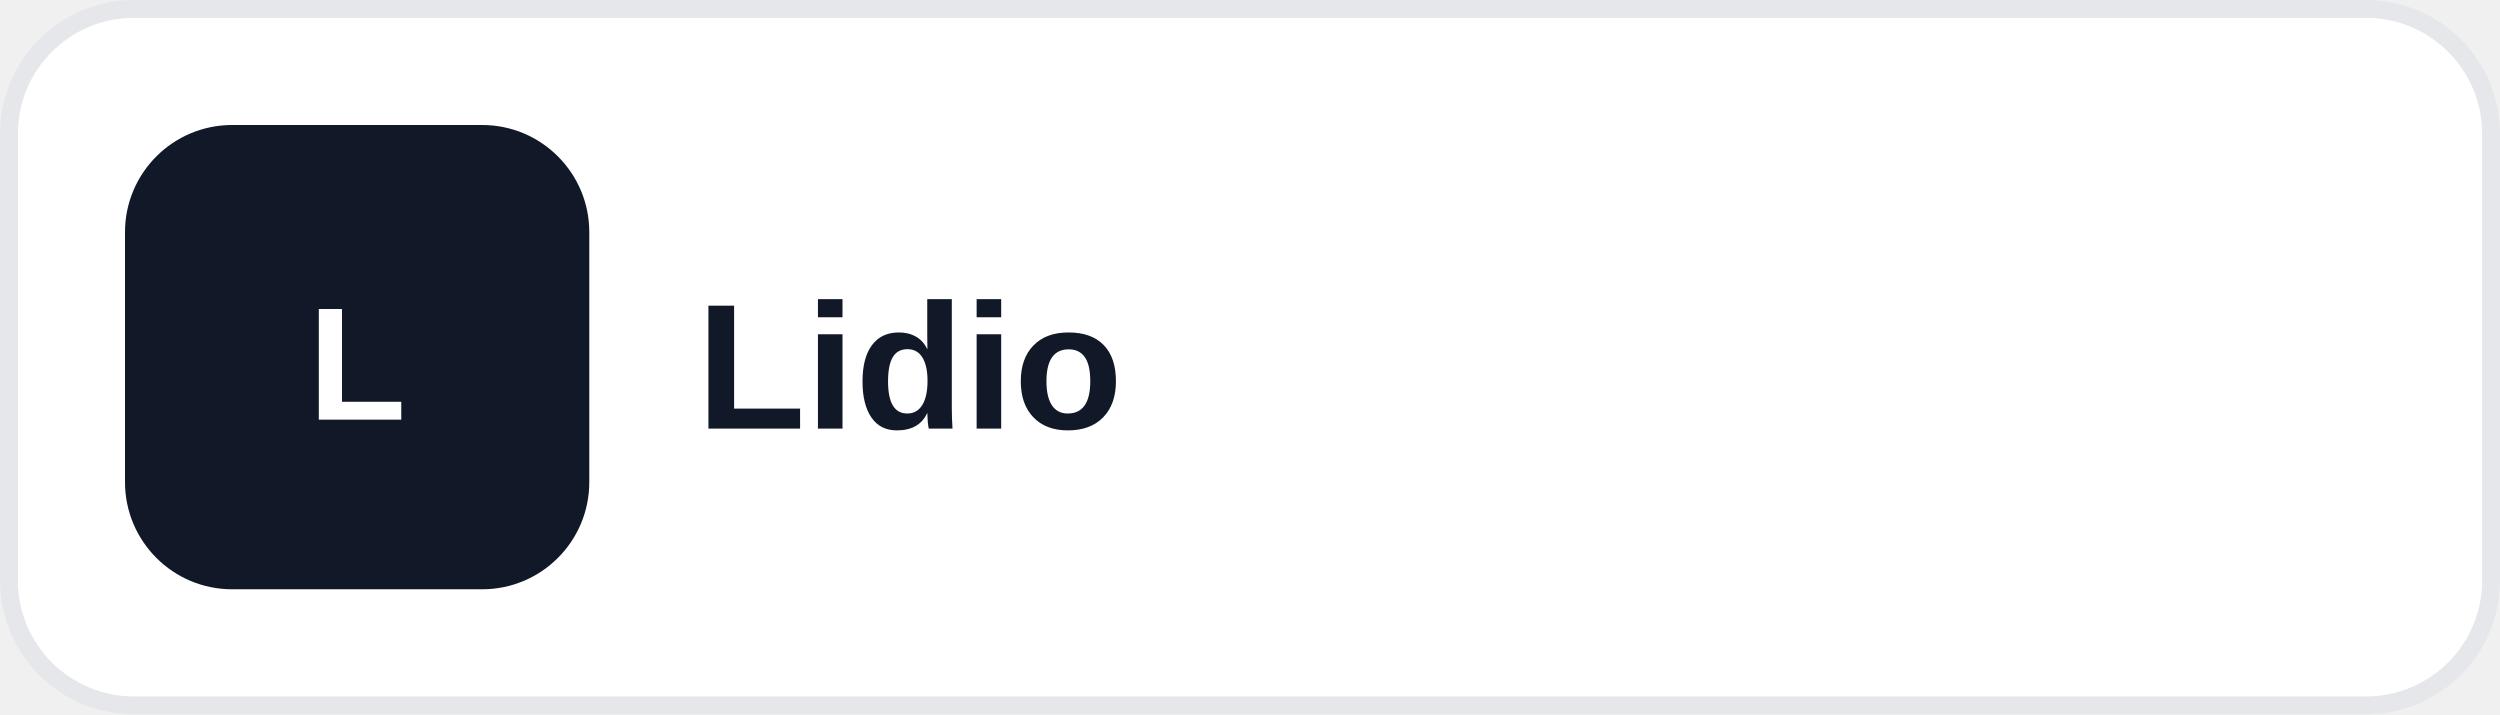
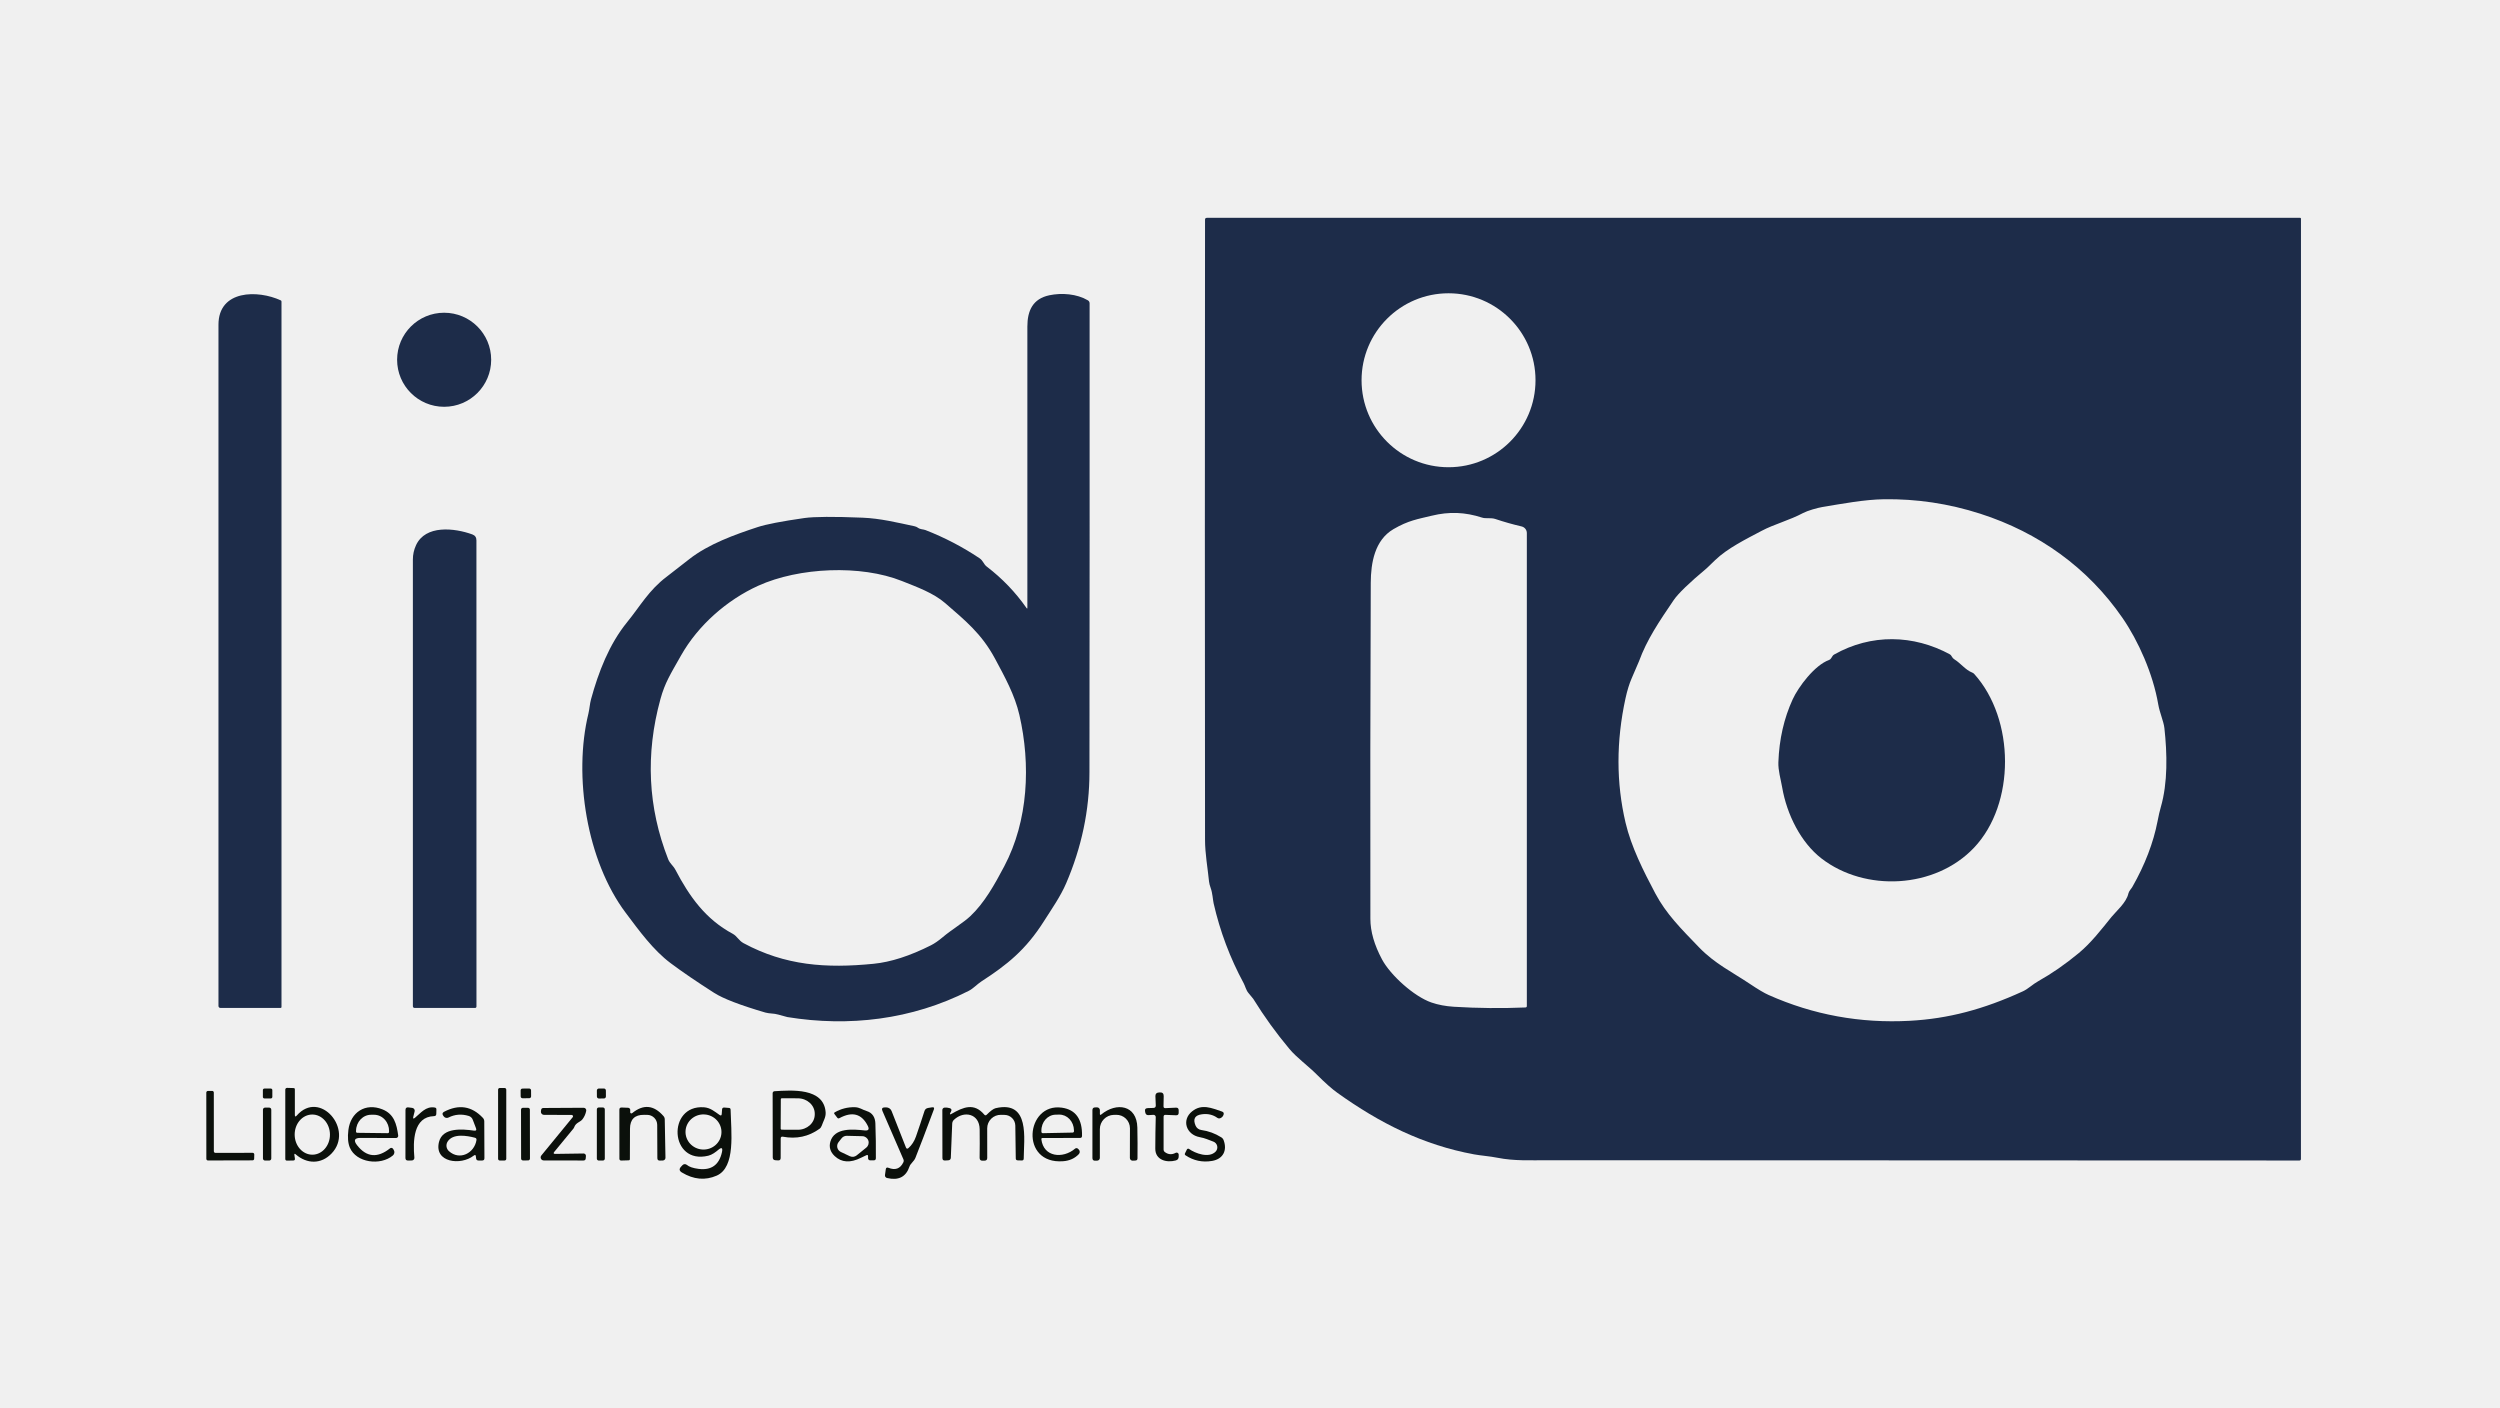
- <svg xmlns="http://www.w3.org/2000/svg" viewBox="0 0 280 80" role="img" aria-labelledby="title">
-   <rect x="1" y="1" width="278" height="78" rx="14" fill="#ffffff" stroke="#e5e7eb" stroke-width="2" />
-   <rect x="14" y="14" width="52" height="52" rx="12" fill="#111827" />
-   <text x="40" y="47" text-anchor="middle" fill="#ffffff" font-family="Arial, sans-serif" font-size="18" font-weight="700">L</text>
-   <text x="78" y="48" fill="#111827" font-family="Arial, sans-serif" font-size="20" font-weight="700">Lidio</text>
+ <svg xmlns="http://www.w3.org/2000/svg" version="1.1" viewBox="0.00 0.00 666.00 375.00">
+   <path fill="#1d2c49" d="   M 331.32 261.94   Q 325.86 251.85 323.31 240.65   C 323.11 239.76 323.02 237.91 322.53 236.58   Q 322.17 235.59 322.09 234.87   C 321.71 231.09 321.02 227.42 321.02 223.68   Q 320.93 141.10 321.02 58.52   Q 321.02 58.03 321.52 58.03   L 612.75 58.02   A 0.23 0.23 0.0 0 1 612.98 58.25   L 612.97 308.78   A 0.38 0.38 0.0 0 1 612.59 309.16   Q 512.43 309.15 412.25 309.09   C 407.79 309.08 403.39 309.32 398.94 308.43   C 396.85 308.01 394.51 307.86 392.68 307.52   C 379.03 305.00 367.54 299.18 356.32 291.16   Q 354.15 289.62 350.77 286.24   C 348.43 283.90 345.51 281.82 343.52 279.46   Q 338.21 273.12 333.86 266.08   Q 333.73 265.88 332.56 264.50   C 331.96 263.79 331.70 262.65 331.32 261.94   Z   M 409.06 101.30   A 23.17 23.17 0.0 0 0 385.89 78.13   A 23.17 23.17 0.0 0 0 362.72 101.30   A 23.17 23.17 0.0 0 0 385.89 124.47   A 23.17 23.17 0.0 0 0 409.06 101.30   Z   M 454.70 151.35   Q 447.66 157.24 445.87 159.87   C 441.95 165.64 438.73 170.40 436.63 176.16   Q 436.60 176.25 434.67 180.72   Q 433.71 182.94 433.04 186.01   Q 429.29 203.19 433.05 219.18   C 434.55 225.57 437.81 232.04 440.98 238.02   C 443.89 243.49 447.77 247.34 452.64 252.39   C 456.83 256.73 461.44 258.94 466.08 262.05   Q 469.45 264.31 471.15 265.06   Q 488.99 273.01 508.77 271.94   C 519.02 271.38 528.38 268.91 538.91 264.08   C 540.32 263.44 541.47 262.23 543.07 261.34   Q 548.41 258.35 553.81 253.88   C 557.07 251.17 559.79 247.64 562.50 244.28   C 563.74 242.75 566.46 240.49 567.00 238.03   C 567.15 237.35 567.81 236.73 568.05 236.29   Q 573.10 227.41 574.78 218.74   Q 575.20 216.53 575.63 215.05   C 577.53 208.49 577.34 200.73 576.60 193.99   C 576.40 192.17 575.34 189.91 574.95 187.62   C 573.56 179.51 569.67 170.76 565.42 164.60   C 556.18 151.19 543.05 141.84 527.56 136.86   Q 514.98 132.81 501.86 133.00   C 496.67 133.08 490.93 134.17 485.52 135.06   C 484.17 135.28 481.48 136.06 480.36 136.66   C 476.76 138.59 472.56 139.68 469.33 141.40   C 465.18 143.60 460.22 146.03 456.90 149.23   Q 454.74 151.32 454.70 151.35   Z   M 371.22 140.96   C 366.20 143.90 365.20 149.97 365.17 155.25   Q 364.99 200.03 365.07 244.80   Q 365.08 249.81 368.17 255.59   C 370.44 259.82 376.69 265.45 381.31 267.06   Q 383.99 267.99 387.31 268.20   Q 396.90 268.79 406.38 268.39   Q 406.75 268.37 406.75 268.00   L 406.75 142.00   A 1.81 1.80 6.4 0 0 405.34 140.24   Q 401.86 139.43 398.36 138.26   C 397.15 137.86 395.83 138.22 394.86 137.90   C 390.31 136.42 386.08 136.25 381.44 137.38   C 377.73 138.29 375.23 138.62 371.22 140.96   Z" />
+   <path fill="#1d2c49" d="   M 74.80 80.02   A 0.33 0.31 -79.4 0 1 74.99 80.32   L 74.99 268.27   A 0.26 0.25 -0.0 0 1 74.73 268.52   L 58.73 268.52   A 0.53 0.52 0.0 0 1 58.20 268.00   Q 58.19 177.09 58.20 86.50   C 58.20 77.19 68.69 77.19 74.80 80.02   Z" />
+   <path fill="#1d2c49" d="   M 273.69 161.90   Q 273.69 124.45 273.69 87.00   C 273.69 82.71 275.17 79.59 279.54 78.66   C 282.86 77.96 286.89 78.28 289.80 80.00   Q 290.27 80.28 290.27 80.83   Q 290.30 143.30 290.23 205.75   Q 290.22 220.90 284.01 235.34   C 282.53 238.79 280.21 242.10 278.13 245.37   C 273.25 253.09 268.23 257.05 261.49 261.42   C 260.25 262.23 259.28 263.36 258.04 263.98   C 242.88 271.66 226.15 273.61 209.76 270.95   Q 209.43 270.89 207.31 270.28   C 206.13 269.93 204.99 270.06 203.91 269.75   Q 193.84 266.80 190.25 264.50   Q 183.26 260.03 178.66 256.59   C 173.99 253.09 170.28 247.95 166.71 243.20   C 156.28 229.35 152.72 206.66 156.75 190.11   C 157.06 188.81 157.11 187.56 157.44 186.32   C 159.43 179.04 162.28 171.62 167.08 165.73   C 170.57 161.45 172.83 157.24 177.60 153.64   Q 178.00 153.34 183.63 148.95   C 188.77 144.92 195.72 142.43 201.89 140.40   Q 205.21 139.31 214.25 138.01   Q 218.27 137.44 229.77 137.91   C 234.51 138.10 238.97 139.20 243.62 140.19   Q 244.10 140.29 244.50 140.57   C 245.22 141.09 245.89 140.96 246.54 141.21   Q 254.14 144.17 260.91 148.69   C 261.96 149.39 262.00 150.28 262.88 150.95   Q 269.04 155.65 273.46 161.97   Q 273.69 162.30 273.69 161.90   Z   M 240.29 154.79   C 229.34 150.40 212.85 151.12 202.00 156.04   C 193.65 159.83 185.96 166.58 181.42 174.63   C 178.60 179.63 177.14 181.86 175.94 186.24   Q 169.90 208.23 178.00 228.89   C 178.46 230.06 179.35 230.60 179.93 231.71   C 183.66 238.83 187.95 244.88 195.21 248.77   C 196.37 249.39 196.80 250.58 198.10 251.27   C 209.20 257.24 220.08 258.01 232.73 256.75   Q 239.60 256.07 248.02 251.82   Q 249.45 251.09 251.11 249.69   C 253.47 247.69 256.64 245.80 258.45 244.11   C 262.24 240.56 264.99 235.60 267.53 230.79   C 273.96 218.64 274.61 203.63 271.56 190.44   C 270.34 185.14 267.69 180.35 265.08 175.48   C 261.48 168.77 257.08 165.27 251.82 160.69   C 248.68 157.96 244.25 156.37 240.29 154.79   Z" />
+   <circle fill="#1d2c49" cx="118.32" cy="95.84" r="12.53" />
+   <path fill="#1d2c49" d="   M 110.82 145.26   C 113.34 139.76 121.08 140.64 125.83 142.37   Q 126.92 142.77 126.92 143.93   L 126.93 268.15   A 0.38 0.37 -0.0 0 1 126.55 268.52   L 110.51 268.52   Q 109.99 268.52 109.99 268.01   L 109.99 149.06   Q 109.99 147.07 110.82 145.26   Z" />
+   <path fill="#1d2c49" d="   M 487.83 175.33   Q 488.23 174.58 488.61 174.37   C 498.48 168.79 509.76 169.05 519.47 174.33   Q 519.73 174.47 519.99 174.95   Q 520.22 175.39 520.65 175.65   C 522.34 176.70 523.61 178.48 525.39 179.17   Q 525.72 179.30 525.94 179.55   C 536.80 191.61 536.97 214.16 525.85 225.86   C 515.48 236.77 496.88 237.67 485.25 228.70   C 479.78 224.48 476.02 217.02 474.77 209.76   C 474.38 207.52 473.68 205.26 473.76 203.04   Q 474.09 193.88 477.58 186.28   C 479.10 182.98 483.42 177.19 487.26 175.82   A 1.08 1.05 3.6 0 0 487.83 175.33   Z" />
+   <path fill="#0b100b" d="   M 78.43 307.73   L 78.56 308.63   Q 78.64 309.15 78.12 309.16   L 76.48 309.19   Q 76.00 309.20 76.00 308.73   L 76.00 290.27   A 0.47 0.46 0.6 0 1 76.48 289.81   L 78.21 289.86   Q 78.55 289.87 78.55 290.21   L 78.55 297.00   Q 78.55 297.76 79.05 297.19   C 85.21 290.12 94.43 300.94 88.32 307.30   C 85.54 310.20 81.76 310.11 78.79 307.53   Q 78.34 307.13 78.43 307.73   Z   M 83.247 307.61   A 5.35 4.70 89.5 0 0 87.9 302.219   A 5.35 4.70 89.5 0 0 83.153 296.91   A 5.35 4.70 89.5 0 0 78.5 302.301   A 5.35 4.70 89.5 0 0 83.247 307.61   Z" />
+   <rect fill="#0b100b" x="132.69" y="289.84" width="2.18" height="19.32" rx="0.45" />
+   <rect fill="#0b100b" x="70.03" y="289.99" width="2.52" height="2.64" rx="0.41" />
+   <rect fill="#0b100b" x="-1.39" y="-1.29" transform="translate(140.09,291.28) rotate(-0.4)" width="2.78" height="2.58" rx="0.49" />
+   <rect fill="#0b100b" x="-1.20" y="-1.33" transform="translate(160.21,291.31) rotate(-0.3)" width="2.40" height="2.66" rx="0.53" />
+   <path fill="#0b100b" d="   M 57.40 307.13   L 67.31 307.11   A 0.43 0.43 0.0 0 1 67.74 307.55   L 67.71 308.70   A 0.43 0.43 0.0 0 1 67.28 309.12   L 55.40 309.15   A 0.43 0.43 0.0 0 1 54.97 308.72   L 54.96 291.06   A 0.43 0.43 0.0 0 1 55.38 290.63   L 56.52 290.62   A 0.43 0.43 0.0 0 1 56.96 291.05   L 56.97 306.70   A 0.43 0.43 0.0 0 0 57.40 307.13   Z" />
+   <path fill="#0b100b" d="   M 207.98 303.31   L 207.97 308.47   Q 207.97 309.18 207.27 309.13   L 206.57 309.09   Q 205.86 309.04 205.86 308.32   L 205.83 291.23   A 0.53 0.53 0.0 0 1 206.33 290.70   C 210.83 290.43 219.46 289.71 219.95 296.29   C 220.05 297.64 219.34 298.62 218.90 299.91   Q 218.72 300.42 218.29 300.73   Q 213.96 303.83 208.58 302.82   Q 207.98 302.70 207.98 303.31   Z   M 208.01 292.86   L 207.97 300.66   A 0.29 0.29 0.0 0 0 208.26 300.95   L 212.51 300.97   A 4.52 4.09 0.3 0 0 217.05 296.90   L 217.05 296.70   A 4.52 4.09 0.3 0 0 212.55 292.59   L 208.30 292.57   A 0.29 0.29 0.0 0 0 208.01 292.86   Z" />
+   <path fill="#0b100b" d="   M 307.90 294.48   L 307.80 292.03   Q 307.77 291.10 308.70 291.04   L 308.99 291.02   Q 310.02 290.96 310.01 291.99   L 309.96 294.72   Q 309.96 295.23 310.47 295.21   L 313.28 295.08   Q 314.00 295.05 314.00 295.78   L 314.00 296.44   Q 314.00 297.14 313.31 297.11   L 310.50 297.00   Q 309.98 296.98 309.98 297.50   L 309.98 306.22   Q 309.98 306.67 310.35 306.94   Q 311.71 307.92 313.20 307.11   A 0.55 0.55 0.0 0 1 314.01 307.60   L 314.00 308.12   Q 314.00 308.94 313.20 309.15   C 310.78 309.81 307.76 309.04 307.77 306.00   Q 307.78 301.79 307.89 297.59   A 0.59 0.59 0.0 0 0 307.27 296.99   L 305.99 297.07   Q 305.26 297.12 305.11 296.40   L 305.05 296.11   Q 304.87 295.24 305.76 295.20   L 307.27 295.15   Q 307.92 295.13 307.90 294.48   Z" />
+   <rect fill="#0b100b" x="70.05" y="295.07" width="2.22" height="14.10" rx="0.55" />
+   <path fill="#0b100b" d="   M 96.07 303.14   Q 93.61 303.13 95.12 305.08   Q 98.89 309.92 103.91 305.91   A 0.54 0.53 53.8 0 1 104.70 306.04   L 104.89 306.34   A 1.13 1.13 0.0 0 1 104.67 307.81   C 101.33 310.63 94.89 309.74 93.20 305.73   Q 92.45 303.93 92.81 301.03   C 93.38 296.34 97.31 293.71 101.87 295.53   C 104.98 296.77 105.66 299.43 106.08 302.49   A 0.60 0.59 -4.2 0 1 105.49 303.17   L 96.07 303.14   Z   M 95.17 301.78   L 103.31 301.88   A 0.33 0.33 0.0 0 0 103.64 301.55   L 103.65 301.34   A 4.32 4.01 -89.3 0 0 99.69 296.97   L 98.91 296.97   A 4.32 4.01 -89.3 0 0 94.85 301.24   L 94.84 301.45   A 0.33 0.33 0.0 0 0 95.17 301.78   Z" />
+   <path fill="#0b100b" d="   M 110.53 297.79   C 112.05 296.57 113.44 294.61 115.85 295.05   Q 116.27 295.13 116.26 295.56   L 116.23 296.74   Q 116.21 297.33 115.62 297.34   C 110.11 297.50 109.99 303.99 110.39 308.39   A 0.69 0.69 0.0 0 1 109.72 309.15   L 108.72 309.17   Q 108.00 309.18 108.01 308.47   L 108.02 295.71   Q 108.02 294.92 108.80 295.01   L 109.81 295.14   A 0.76 0.75 10.4 0 1 110.46 296.07   L 110.10 297.51   Q 109.91 298.29 110.53 297.79   Z" />
+   <path fill="#0b100b" d="   M 126.27 301.20   Q 127.10 301.32 126.80 300.54   L 125.94 298.29   A 1.65 1.63 -1.4 0 0 124.88 297.29   Q 122.03 296.42 119.48 297.71   A 1.01 1.01 0.0 0 1 118.19 297.38   L 118.05 297.18   Q 117.62 296.54 118.30 296.18   Q 124.19 293.08 128.63 297.79   A 1.38 1.38 0.0 0 1 129.01 298.74   L 129.05 308.55   Q 129.05 309.15 128.45 309.16   L 127.50 309.16   Q 126.91 309.17 126.83 308.59   Q 126.79 308.36 126.78 308.14   Q 126.75 307.42 126.18 307.87   C 122.79 310.54 115.58 309.72 116.95 304.21   C 117.92 300.30 123.16 300.76 126.27 301.20   Z   M 119.59 306.66   C 122.44 309.24 126.38 307.22 126.93 303.72   Q 127.01 303.22 126.52 303.09   C 124.37 302.53 120.65 301.88 119.24 304.13   A 1.99 1.98 37.2 0 0 119.59 306.66   Z" />
+   <rect fill="#0b100b" x="-1.18" y="-7.01" transform="translate(139.99,302.13) rotate(-0.1)" width="2.36" height="14.02" rx="0.49" />
+   <path fill="#0b100b" d="   M 147.94 307.40   L 155.46 307.29   A 0.62 0.62 0.0 0 1 156.09 307.96   L 156.04 308.58   Q 156.00 309.16 155.42 309.16   L 144.83 309.14   A 0.81 0.81 0.0 0 1 144.21 307.82   L 152.58 297.61   A 0.37 0.36 19.3 0 0 152.29 297.02   L 144.91 297.00   A 0.82 0.82 0.0 0 1 144.10 296.07   L 144.15 295.71   Q 144.22 295.18 144.76 295.17   L 155.49 295.11   A 0.69 0.69 0.0 0 1 156.17 295.93   Q 155.92 297.22 155.14 298.21   C 154.56 298.94 153.39 299.06 152.96 300.31   A 1.11 1.07 74.9 0 1 152.79 300.62   L 147.67 306.84   Q 147.20 307.41 147.94 307.40   Z" />
+   <rect fill="#0b100b" x="159.00" y="295.03" width="2.12" height="14.14" rx="0.51" />
+   <path fill="#0b100b" d="   M 168.40 296.55   Q 172.89 292.88 176.75 297.32   Q 177.08 297.69 177.09 298.18   L 177.28 308.42   A 0.73 0.72 -2.0 0 1 176.58 309.16   L 175.79 309.18   Q 175.13 309.20 175.12 308.54   L 175.08 299.67   A 2.68 2.68 0.0 0 0 172.42 297.00   L 171.57 296.99   Q 167.85 296.95 167.83 300.68   L 167.80 308.78   Q 167.80 309.10 167.47 309.11   L 165.47 309.17   A 0.45 0.45 0.0 0 1 165.01 308.72   L 165.00 295.63   Q 165.00 295.01 165.62 295.04   L 167.33 295.11   A 0.59 0.59 0.0 0 1 167.90 295.73   L 167.88 296.29   A 0.32 0.32 0.0 0 0 168.40 296.55   Z" />
+   <path fill="#0b100b" d="   M 192.27 296.76   L 192.36 295.56   Q 192.40 295.01 192.95 295.05   L 194.19 295.15   Q 194.62 295.18 194.63 295.61   C 194.76 301.55 196.04 310.94 190.92 313.19   Q 186.34 315.19 181.64 312.34   Q 180.60 311.71 181.42 310.82   L 181.81 310.40   A 0.85 0.84 40.9 0 1 182.97 310.32   Q 183.89 311.11 186.10 311.39   Q 191.21 312.04 192.33 306.93   Q 192.71 305.17 191.34 306.33   C 190.65 306.92 189.67 307.65 188.70 307.88   C 178.36 310.41 177.61 294.26 187.54 294.98   C 189.22 295.10 190.37 296.10 191.70 297.03   Q 192.23 297.40 192.27 296.76   Z   M 192.193 301.811   A 4.79 4.68 3.0 0 0 187.655 296.886   A 4.79 4.68 3.0 0 0 182.627 301.309   A 4.79 4.68 3.0 0 0 187.165 306.234   A 4.79 4.68 3.0 0 0 192.193 301.811   Z" />
+   <path fill="#0b100b" d="   M 230.82 307.74   Q 230.06 308.08 229.37 308.43   Q 225.12 310.57 222.36 307.98   Q 220.61 306.32 221.20 304.17   C 222.28 300.29 227.37 300.84 230.35 301.15   Q 231.86 301.31 231.19 299.95   Q 228.76 295.08 223.61 297.88   Q 223.28 298.05 223.05 297.76   L 222.27 296.74   A 0.28 0.27 -34.2 0 1 222.35 296.34   Q 224.86 294.89 227.73 294.96   C 229.03 294.99 229.68 295.62 230.92 296.00   C 232.43 296.46 233.14 297.68 233.20 299.25   Q 233.37 303.90 233.33 308.54   Q 233.33 309.12 232.74 309.12   L 231.82 309.12   A 0.57 0.56 -0.5 0 1 231.25 308.57   L 231.25 308.01   Q 231.24 307.56 230.82 307.74   Z   M 230.78 305.72   A 1.71 1.71 0.0 0 0 229.75 302.68   L 225.59 302.58   A 1.71 1.71 0.0 0 0 224.20 303.24   L 223.38 304.28   A 1.71 1.71 0.0 0 0 224.00 306.88   L 226.41 308.02   A 1.71 1.71 0.0 0 0 228.21 307.80   L 230.78 305.72   Z" />
+   <path fill="#0b100b" d="   M 242.02 305.84   Q 243.35 304.67 244.02 302.75   Q 245.25 299.21 246.27 296.01   Q 246.49 295.29 247.24 295.16   L 248.29 294.99   Q 249.04 294.87 248.78 295.57   Q 245.58 304.15 243.87 308.44   C 243.49 309.40 242.57 309.93 242.29 310.76   Q 240.90 314.92 236.30 313.82   A 0.71 0.71 0.0 0 1 235.76 313.03   L 235.97 311.51   Q 236.06 310.85 236.68 311.10   Q 239.41 312.20 240.65 309.65   Q 240.84 309.25 240.67 308.85   L 235.09 295.98   Q 234.67 295.02 235.72 295.01   L 236.10 295.01   A 1.53 1.52 79.3 0 1 237.52 295.98   L 241.34 305.68   Q 241.56 306.24 242.02 305.84   Z" />
+   <path fill="#0b100b" d="   M 253.49 296.73   C 256.63 294.92 259.49 293.71 262.21 296.93   Q 262.52 297.30 262.86 296.96   Q 264.39 295.42 265.24 295.22   C 274.47 293.07 272.75 303.40 272.72 308.64   Q 272.72 309.17 272.19 309.15   L 271.11 309.12   Q 270.61 309.10 270.60 308.61   L 270.48 299.87   A 2.90 2.90 0.0 0 0 267.64 297.01   L 266.66 296.99   A 3.59 3.59 0.0 0 0 262.99 300.59   L 263.00 308.47   Q 263.00 309.19 262.28 309.20   L 261.76 309.21   Q 260.96 309.23 260.97 308.42   Q 261.03 304.69 260.98 300.82   C 260.92 296.66 256.80 295.79 254.14 298.31   Q 253.70 298.72 253.67 299.33   L 253.30 308.40   Q 253.27 309.07 252.60 309.11   L 251.75 309.16   Q 251.06 309.20 251.06 308.50   L 251.04 295.70   A 0.64 0.63 -3.0 0 1 251.61 295.07   Q 252.32 295.01 252.99 295.21   Q 253.71 295.42 253.36 296.09   L 253.18 296.44   Q 252.83 297.11 253.49 296.73   Z" />
+   <path fill="#0b100b" d="   M 277.42 303.52   C 277.99 308.27 283.14 308.76 286.40 306.00   A 0.58 0.58 0.0 0 1 287.18 306.03   L 287.38 306.23   A 0.87 0.86 -46.7 0 1 287.41 307.45   Q 285.80 309.15 283.23 309.35   C 271.58 310.24 273.26 293.75 282.86 295.08   Q 288.41 295.86 288.25 302.63   Q 288.23 303.15 287.72 303.15   L 277.75 303.16   Q 277.38 303.16 277.42 303.52   Z   M 277.81 301.88   L 285.75 301.72   A 0.37 0.37 0.0 0 0 286.11 301.35   L 286.10 301.09   A 4.23 3.86 88.9 0 0 282.16 296.93   L 281.20 296.95   A 4.23 3.86 88.9 0 0 277.43 301.25   L 277.43 301.51   A 0.37 0.37 0.0 0 0 277.81 301.88   Z" />
+   <path fill="#0b100b" d="   M 293.37 296.90   C 297.43 293.55 302.86 294.36 302.99 300.38   Q 303.08 304.52 303.03 308.57   Q 303.03 309.15 302.45 309.17   L 301.74 309.20   A 0.72 0.71 -0.8 0 1 301.00 308.49   L 301.02 300.59   A 3.59 3.58 89.3 0 0 297.34 296.99   L 296.70 297.00   A 3.80 3.80 0.0 0 0 293.00 300.80   L 293.00 308.47   A 0.74 0.73 -0.8 0 1 292.28 309.20   L 291.75 309.21   Q 291.02 309.23 291.02 308.50   L 291.02 295.75   Q 291.02 295.02 291.75 295.01   L 292.25 295.00   A 0.75 0.75 0.0 0 1 293.01 295.75   L 293.01 296.73   Q 293.01 297.19 293.37 296.90   Z" />
+   <path fill="#0b100b" d="   M 318.51 299.89   A 1.93 1.93 0.0 0 0 320.01 301.03   Q 322.88 301.43 325.34 302.98   Q 325.80 303.26 325.98 303.76   C 326.99 306.49 325.82 308.77 322.90 309.27   Q 319.07 309.93 315.83 307.78   Q 315.52 307.57 315.69 307.24   L 316.19 306.22   A 0.38 0.38 0.0 0 1 316.76 306.08   C 318.44 307.27 322.07 308.63 323.85 306.78   A 1.63 1.63 0.0 0 0 323.22 304.12   C 321.93 303.66 321.11 303.21 319.58 302.93   C 316.04 302.28 314.68 298.40 317.57 296.07   C 320.17 293.97 322.78 295.19 325.53 296.11   Q 326.18 296.33 325.95 296.98   Q 325.74 297.58 325.18 297.85   Q 324.71 298.08 324.28 297.78   Q 322.54 296.54 320.22 296.84   Q 317.34 297.20 318.51 299.89   Z" />
</svg>
